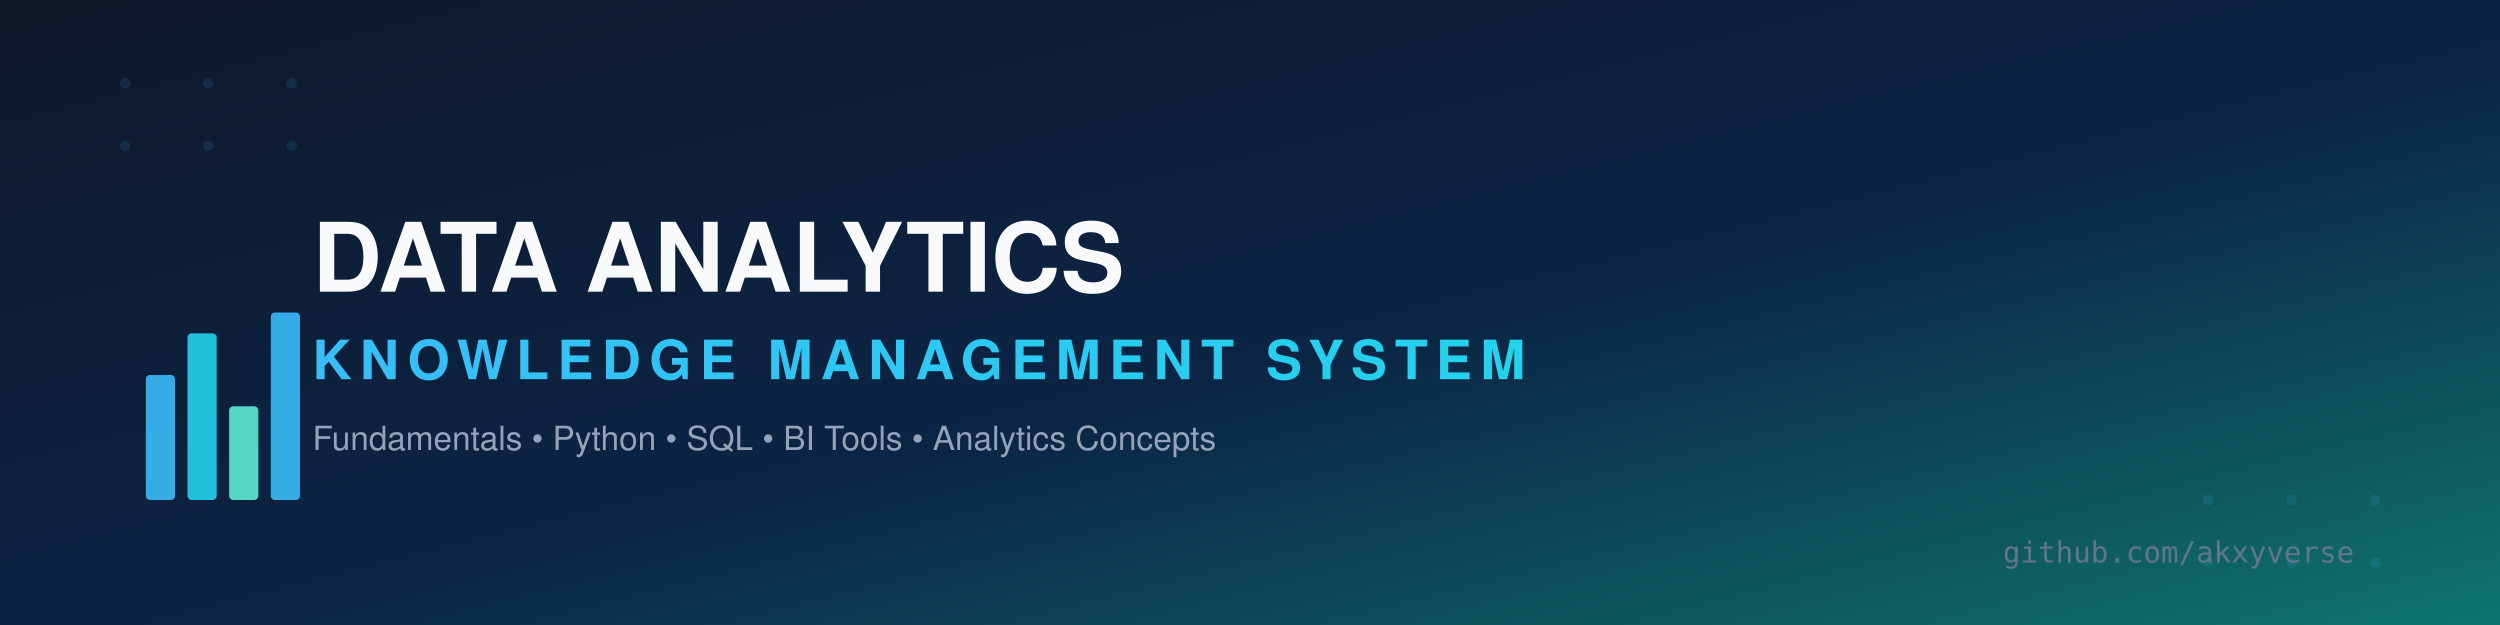
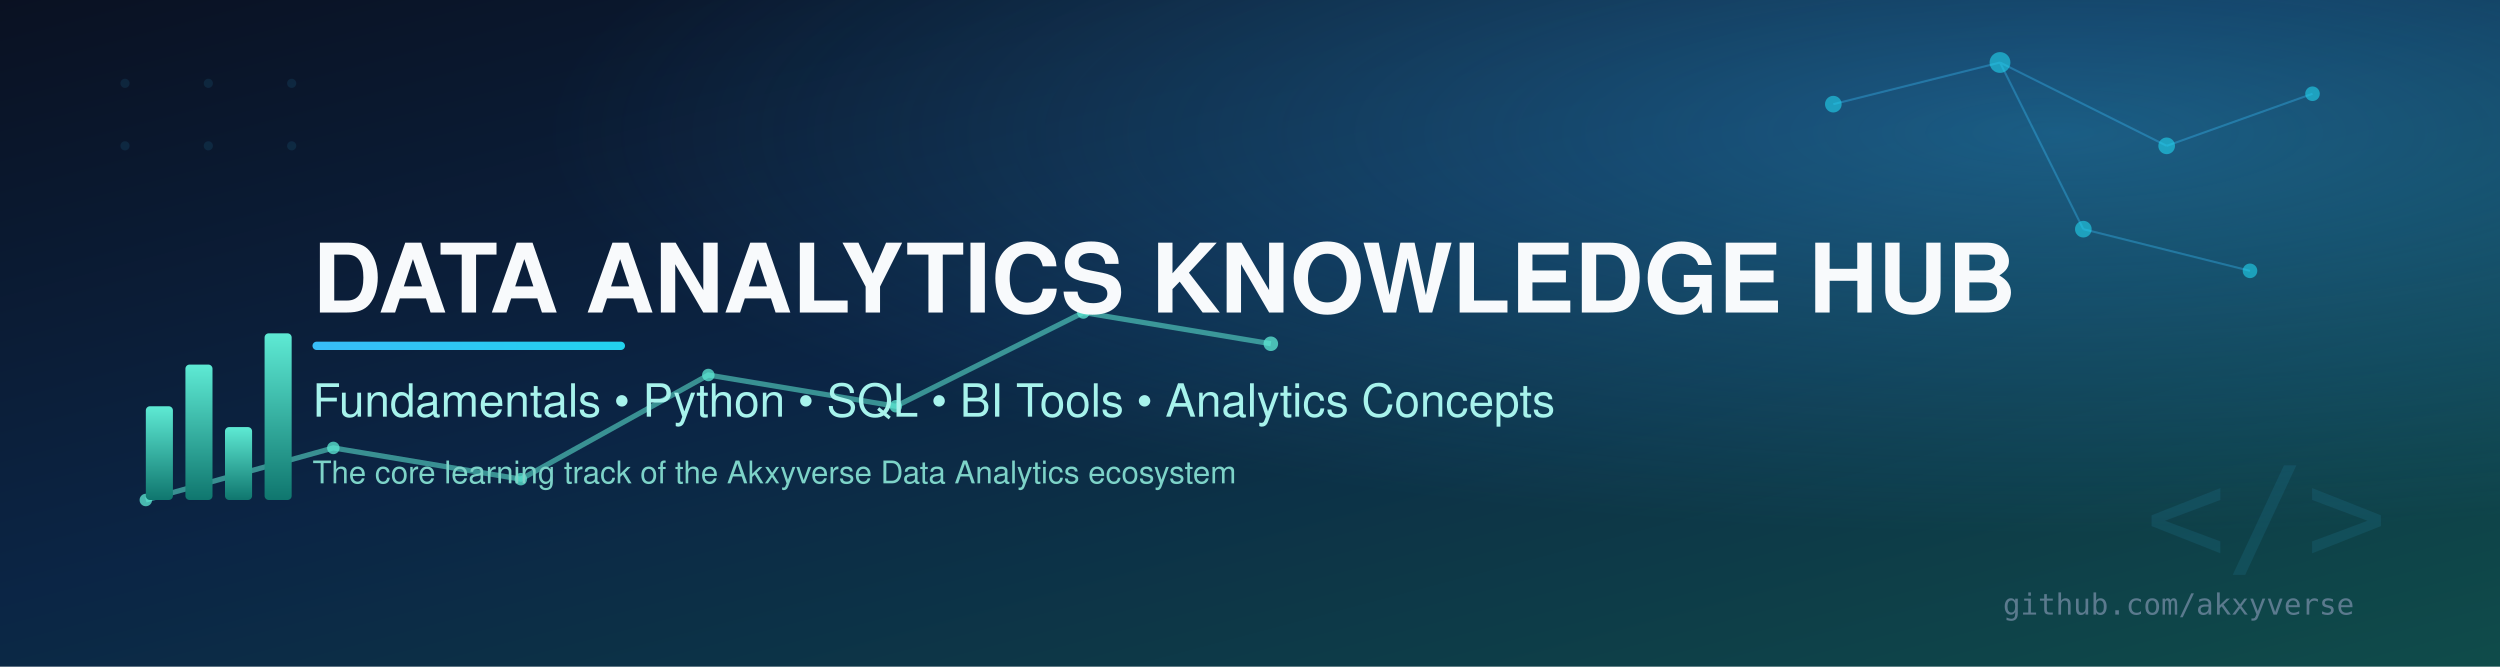
- <svg xmlns="http://www.w3.org/2000/svg" width="1200" height="300" viewBox="0 0 1200 300" role="img" aria-label="Data Analytics Knowledge Management System banner">
+ <svg xmlns="http://www.w3.org/2000/svg" width="1200" height="320" viewBox="0 0 1200 320" role="img" aria-label="Data Analytics Knowledge Hub banner">
  <defs>
    <linearGradient id="bg" x1="0%" y1="0%" x2="100%" y2="100%">
-       <stop offset="0%" stop-color="#0f172a" />
-       <stop offset="55%" stop-color="#0b2545" />
-       <stop offset="100%" stop-color="#0f766e" />
+       <stop offset="0%" stop-color="#0a1122" />
+       <stop offset="45%" stop-color="#0b2545" />
+       <stop offset="100%" stop-color="#0f4c4a" />
    </linearGradient>
+     <radialGradient id="glow" cx="82%" cy="20%" r="60%">
+       <stop offset="0%" stop-color="#38bdf8" stop-opacity="0.35" />
+       <stop offset="100%" stop-color="#38bdf8" stop-opacity="0" />
+     </radialGradient>
    <linearGradient id="accent" x1="0%" y1="0%" x2="100%" y2="0%">
      <stop offset="0%" stop-color="#38bdf8" />
      <stop offset="100%" stop-color="#22d3ee" />
    </linearGradient>
+     <linearGradient id="barGrad" x1="0%" y1="100%" x2="0%" y2="0%">
+       <stop offset="0%" stop-color="#0f766e" />
+       <stop offset="100%" stop-color="#5eead4" />
+     </linearGradient>
  </defs>
-   <rect width="1200" height="300" fill="url(#bg)" />
-   <g fill="#38bdf8" opacity="0.12">
-     <circle cx="60" cy="40" r="2.5" />
-     <circle cx="100" cy="40" r="2.5" />
-     <circle cx="140" cy="40" r="2.5" />
-     <circle cx="60" cy="70" r="2.5" />
-     <circle cx="100" cy="70" r="2.5" />
-     <circle cx="140" cy="70" r="2.5" />
-     <circle cx="1060" cy="240" r="2.5" />
-     <circle cx="1100" cy="240" r="2.5" />
-     <circle cx="1140" cy="240" r="2.5" />
-     <circle cx="1060" cy="270" r="2.5" />
-     <circle cx="1100" cy="270" r="2.5" />
-     <circle cx="1140" cy="270" r="2.5" />
+   <rect width="1200" height="320" fill="url(#bg)" />
+   <rect width="1200" height="320" fill="url(#glow)" />
+   <g stroke="#38bdf8" stroke-width="1" opacity="0.35">
+     <line x1="880" y1="50" x2="960" y2="30" />
+     <line x1="960" y1="30" x2="1040" y2="70" />
+     <line x1="960" y1="30" x2="1000" y2="110" />
+     <line x1="1040" y1="70" x2="1110" y2="45" />
+     <line x1="1000" y1="110" x2="1080" y2="130" />
  </g>
-   <g transform="translate(70,150)" opacity="0.9">
-     <rect x="0" y="30" width="14" height="60" rx="2" fill="#38bdf8" />
-     <rect x="20" y="10" width="14" height="80" rx="2" fill="#22d3ee" />
-     <rect x="40" y="45" width="14" height="45" rx="2" fill="#5eead4" />
-     <rect x="60" y="0" width="14" height="90" rx="2" fill="#38bdf8" />
+   <g fill="#22d3ee" opacity="0.6">
+     <circle cx="880" cy="50" r="4" />
+     <circle cx="960" cy="30" r="5" />
+     <circle cx="1040" cy="70" r="4" />
+     <circle cx="1000" cy="110" r="4" />
+     <circle cx="1110" cy="45" r="3.5" />
+     <circle cx="1080" cy="130" r="3.5" />
  </g>
-   <text x="150" y="140" font-family="Segoe UI, Helvetica, Arial, sans-serif" font-size="46" font-weight="700" fill="#f8fafc">
-     DATA ANALYTICS
+   <g fill="#38bdf8" opacity="0.10">
+     <circle cx="60" cy="40" r="2.2" />
+     <circle cx="100" cy="40" r="2.2" />
+     <circle cx="140" cy="40" r="2.2" />
+     <circle cx="60" cy="70" r="2.2" />
+     <circle cx="100" cy="70" r="2.2" />
+     <circle cx="140" cy="70" r="2.2" />
+   </g>
+   <text x="1030" y="270" font-family="Consolas, Menlo, monospace" font-size="64" fill="#38bdf8" opacity="0.10">&lt;/&gt;</text>
+   <polyline points="70,240 160,215 250,230 340,180 430,195 520,150 610,165" fill="none" stroke="#5eead4" stroke-width="2.5" opacity="0.55" />
+   <g fill="#5eead4" opacity="0.75">
+     <circle cx="70" cy="240" r="3" />
+     <circle cx="160" cy="215" r="3" />
+     <circle cx="250" cy="230" r="3" />
+     <circle cx="340" cy="180" r="3" />
+     <circle cx="430" cy="195" r="3" />
+     <circle cx="520" cy="150" r="3" />
+     <circle cx="610" cy="165" r="3.5" />
+   </g>
+   <g transform="translate(70,150)">
+     <rect x="0" y="45" width="13" height="45" rx="2" fill="url(#barGrad)" />
+     <rect x="19" y="25" width="13" height="65" rx="2" fill="url(#barGrad)" />
+     <rect x="38" y="55" width="13" height="35" rx="2" fill="url(#barGrad)" />
+     <rect x="57" y="10" width="13" height="80" rx="2" fill="url(#barGrad)" />
+   </g>
+   <text x="150" y="150" font-family="Segoe UI, Helvetica, Arial, sans-serif" font-size="46" font-weight="700" fill="#f8fafc">
+     DATA ANALYTICS KNOWLEDGE HUB
  </text>
-   <text x="150" y="182" font-family="Segoe UI, Helvetica, Arial, sans-serif" font-size="26" font-weight="600" letter-spacing="4" fill="url(#accent)">
-     KNOWLEDGE MANAGEMENT SYSTEM
-   </text>
-   <text x="150" y="216" font-family="Segoe UI, Helvetica, Arial, sans-serif" font-size="16" fill="#94a3b8">
+   <rect x="150" y="164" width="150" height="4" rx="2" fill="url(#accent)" />
+   <text x="150" y="200" font-family="Segoe UI, Helvetica, Arial, sans-serif" font-size="22" font-weight="500" fill="#a7f3ec">
    Fundamentals • Python • SQL • BI Tools • Analytics Concepts
  </text>
-   <text x="1130" y="270" text-anchor="end" font-family="Consolas, Menlo, monospace" font-size="14" fill="#64748b">
+   <text x="150" y="232" font-family="Segoe UI, Helvetica, Arial, sans-serif" font-size="15" fill="#7dd3c8">
+     The core learning track of the Akxyverse Data Analytics ecosystem
+   </text>
+   <text x="1130" y="295" text-anchor="end" font-family="Consolas, Menlo, monospace" font-size="14" fill="#5b7a8e">
    github.com/akxyverse
  </text>
</svg>
